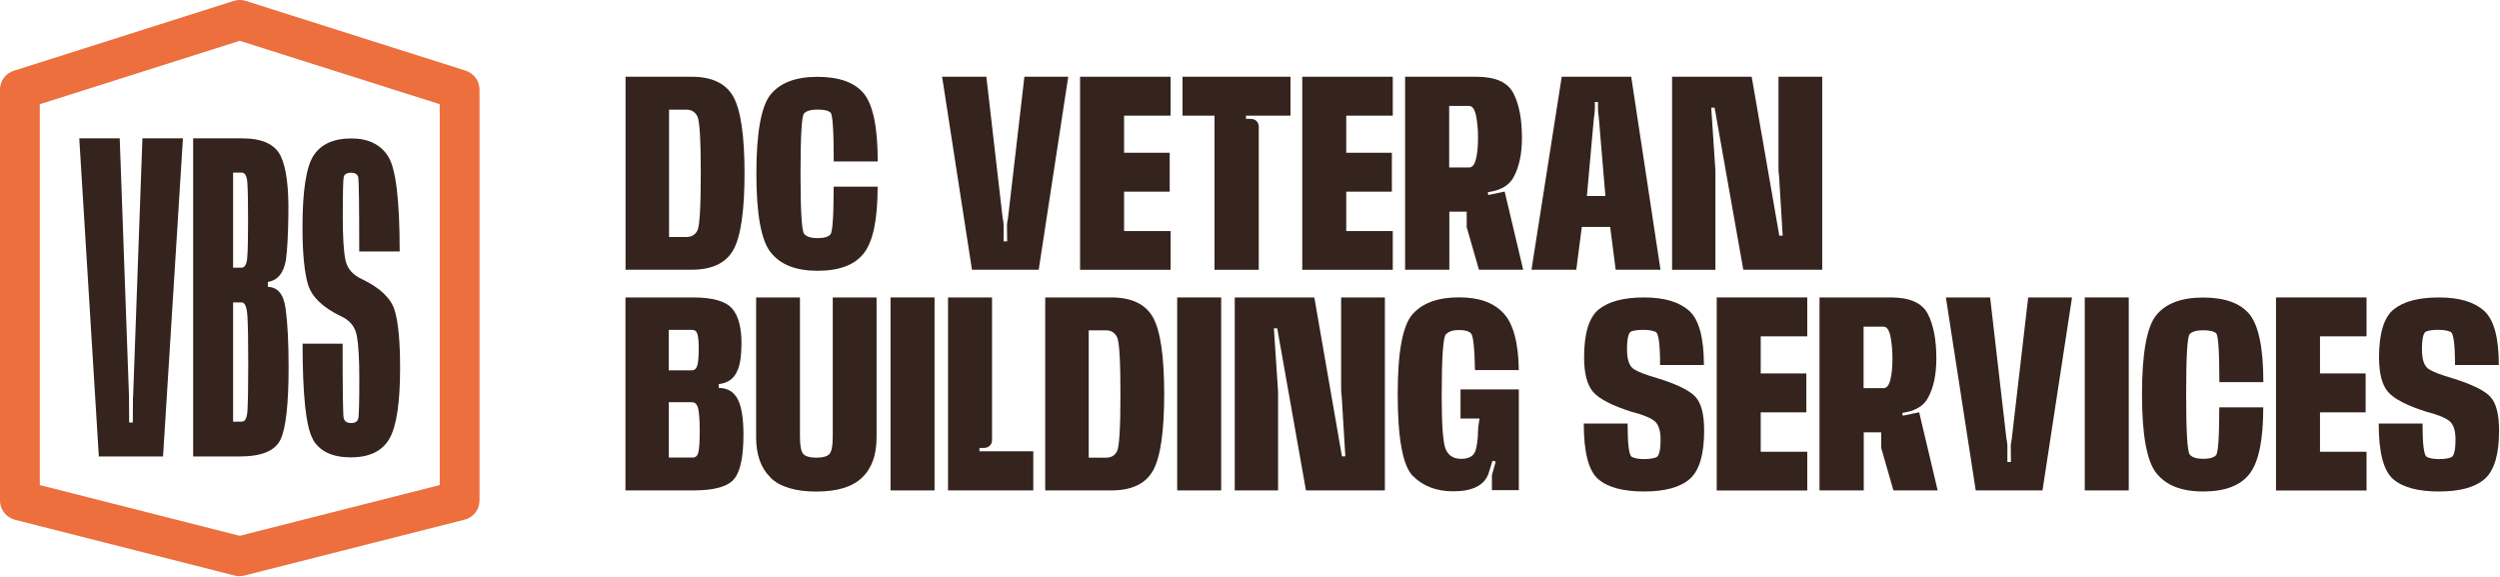
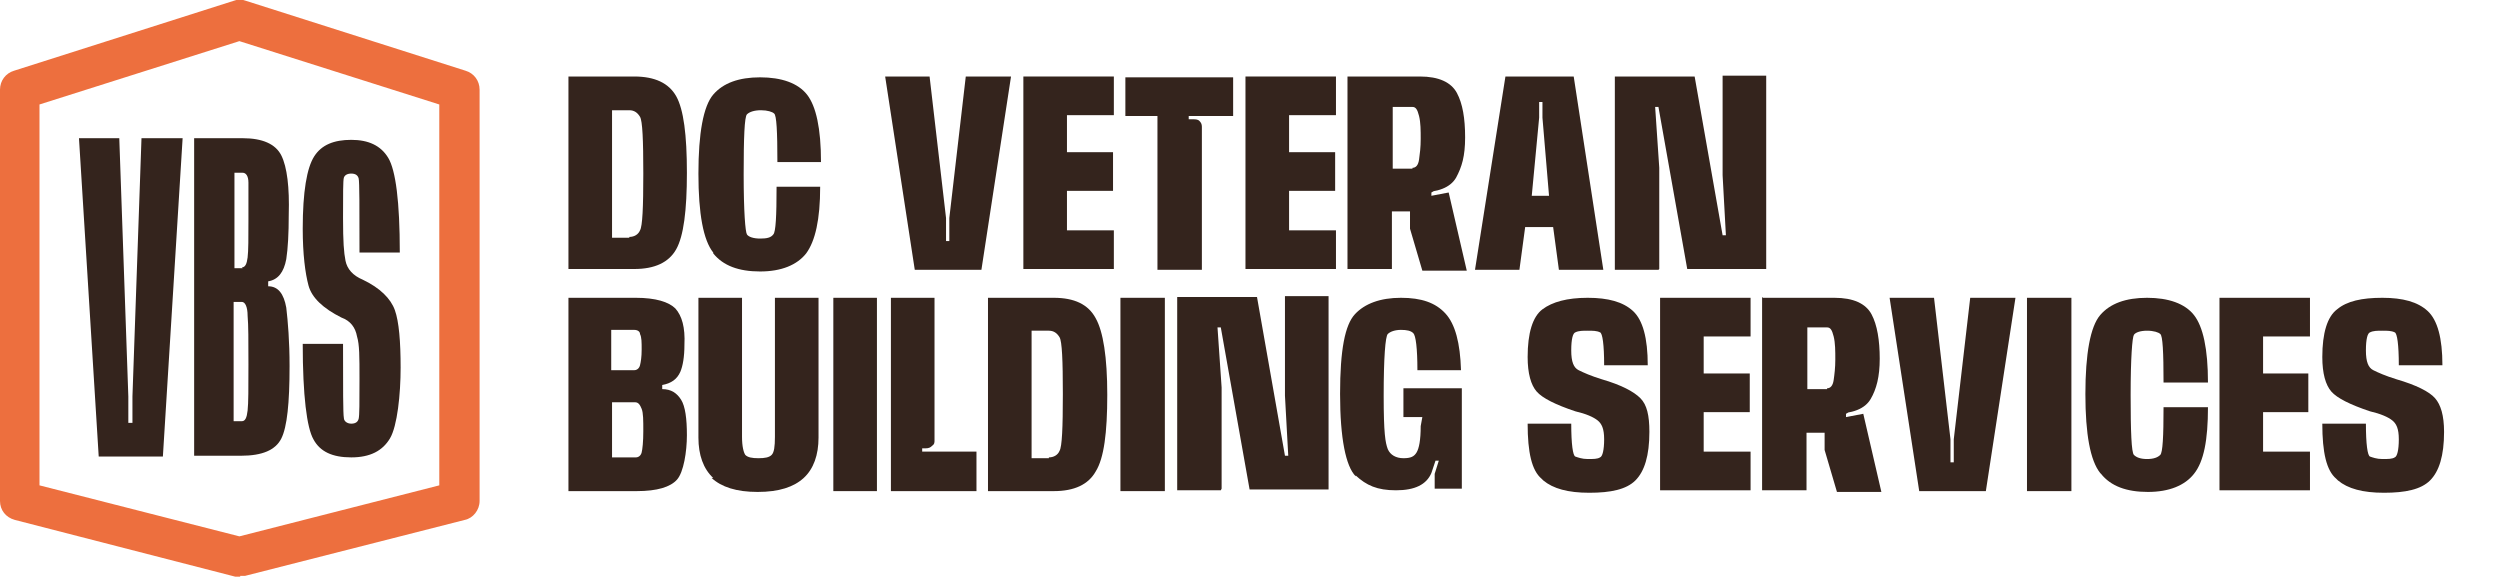
- <svg xmlns="http://www.w3.org/2000/svg" id="Layer_2" viewBox="0 0 303.93 70.05">
+ <svg xmlns="http://www.w3.org/2000/svg" id="Layer_2" version="1.1" viewBox="0 0 303.9 70.1">
  <defs>
-     <style>.cls-1{fill:#34241d;}.cls-2{fill:#ed6f3e;}</style>
+     <style>
+       .st0 {
+         fill: #34241d;
+       }
+ 
+       .st1 {
+         fill: #ed6f3e;
+       }
+     </style>
  </defs>
  <g id="Layer_1-2">
-     <path class="cls-1" d="M76.07,9.33h8.04c2.49,0,4.19.82,5.09,2.45.9,1.64,1.35,4.73,1.35,9.29s-.45,7.66-1.35,9.29c-.9,1.62-2.59,2.43-5.08,2.43h-8.04V9.33ZM83.49,28.81c.61,0,1.06-.26,1.33-.79.27-.53.41-2.84.41-6.94s-.14-6.37-.41-6.92-.72-.83-1.33-.83h-2.12v15.48h2.12Z" />
-     <path class="cls-1" d="M93.75,30.71c-1.18-1.47-1.76-4.68-1.76-9.61s.58-8.22,1.75-9.63c1.17-1.42,3.06-2.13,5.69-2.13s4.56.69,5.66,2.07,1.66,4.12,1.66,8.22h-5.35c0-3.7-.13-5.67-.38-5.93-.25-.25-.78-.38-1.58-.38s-1.36.16-1.65.47c-.29.31-.43,2.75-.43,7.32s.15,6.97.44,7.32.84.52,1.62.52,1.33-.15,1.58-.45c.26-.3.39-2.24.39-5.81h5.35c0,3.95-.55,6.64-1.66,8.07-1.1,1.44-2.99,2.16-5.64,2.16s-4.51-.74-5.68-2.21Z" />
-     <path class="cls-1" d="M124.59,9.33h5.33l-3.59,23.46h-8.12l-3.63-23.46h5.38l1.99,17.23c.03.11.06.23.07.37.02.14.03.27.04.39v2.02h.43l-.02-2.04c.01-.12.03-.24.05-.38.02-.13.04-.26.07-.38l2-17.22Z" />
-     <path class="cls-1" d="M131.36,9.33h11.01v4.73h-5.66v4.51h5.55v4.73h-5.55v4.79h5.66v4.71h-11.01V9.33Z" />
-     <path class="cls-1" d="M153.08,32.8h-5.37V14.06h-3.89v-4.73h13.13v4.73h-5.41v.39h.48c.33,0,.59.07.78.25.19.18.29.41.29.7v17.4Z" />
-     <path class="cls-1" d="M158.38,9.33h11.01v4.73h-5.66v4.51h5.55v4.73h-5.55v4.79h5.66v4.71h-11.01V9.33Z" />
-     <path class="cls-1" d="M170.9,9.33h8.66c2.32,0,3.82.67,4.51,2.02s1.03,3.15,1.03,5.4c0,2.02-.36,3.65-1.07,4.88-.71,1.23-2.24,1.84-4.58,1.84h-3.18v9.32h-5.38V9.33ZM178.38,27.65v-1.92h-5.69v-4.25l9.07-.1.59,1.2-1.41.76.07.37,1.99-.42,2.25,9.5h-5.38l-1.48-5.14ZM178.68,20.36c.38,0,.66-.34.83-1.03.17-.69.25-1.54.25-2.55,0-1.08-.09-2-.25-2.76-.17-.76-.45-1.14-.83-1.14h-2.43v7.48h2.43Z" />
-     <path class="cls-1" d="M189.94,9.33h8.45l3.56,23.46h-5.45l-.67-5.2h-3.45l-.67,5.2h-5.45l3.68-23.46ZM192.99,23.83h2.26l-.8-9.5c-.03-.2-.06-.43-.08-.68-.02-.26-.03-.5-.03-.73l.02-.51h-.41l.03.52c-.01.22-.02.46-.04.72-.02.26-.05.49-.09.69l-.85,9.49Z" />
-     <path class="cls-1" d="M208.64,32.8h-5.28V9.33h9.68l3.36,19.32h.41l-.44-7.27c-.02-.12-.04-.26-.05-.42s-.02-.31-.02-.45v-11.18h5.32v23.46h-9.6l-3.49-19.7h-.41l.49,7.35c.01.13.02.27.02.42,0,.15,0,.29,0,.43v11.51Z" />
-     <path class="cls-1" d="M76.07,36.16h8.22c2.38,0,3.97.45,4.75,1.35.78.9,1.16,2.35,1.14,4.36-.02,1.54-.2,2.63-.54,3.27-.37.9-1.12,1.42-2.23,1.56v.46c1.06,0,1.83.46,2.3,1.35.47.89.71,2.33.71,4.31,0,2.71-.38,4.52-1.15,5.43-.77.91-2.4,1.37-4.91,1.37h-8.29v-23.46ZM84.13,45.02c.34,0,.57-.2.68-.6.11-.4.17-1.05.17-1.94s-.05-1.51-.16-1.86c-.1-.35-.32-.52-.65-.52h-2.84v4.92h2.79ZM84.26,55.62c.35,0,.58-.21.68-.64s.16-1.28.16-2.57-.06-2.16-.18-2.7c-.12-.54-.37-.81-.76-.81h-2.82v6.72h2.92Z" />
-     <path class="cls-1" d="M93.72,58.06c-1.17-1.13-1.76-2.76-1.76-4.89v-17.01h5.33v16.86c0,1.19.15,1.92.43,2.2.29.28.82.42,1.58.42s1.26-.14,1.55-.42c.29-.28.43-1.01.43-2.2v-16.86h5.33v17.01c0,2.13-.58,3.76-1.76,4.89-1.17,1.13-3.02,1.7-5.56,1.7s-4.42-.56-5.6-1.7Z" />
-     <path class="cls-1" d="M108.31,36.16h5.35v23.46h-5.35v-23.46Z" />
-     <path class="cls-1" d="M119.12,54.46v.4h6.55v4.76h-10.37v-23.46h5.35v17.35c0,.28-.09.51-.28.68-.19.18-.44.27-.77.27h-.48Z" />
-     <path class="cls-1" d="M127.11,36.16h8.04c2.49,0,4.19.82,5.09,2.45.9,1.64,1.35,4.73,1.35,9.29s-.45,7.66-1.35,9.29c-.9,1.62-2.59,2.43-5.08,2.43h-8.04v-23.46ZM134.53,55.64c.61,0,1.06-.26,1.33-.79.27-.53.41-2.84.41-6.94s-.14-6.37-.41-6.92-.72-.83-1.33-.83h-2.12v15.48h2.12Z" />
-     <path class="cls-1" d="M143.17,36.16h5.35v23.46h-5.35v-23.46Z" />
-     <path class="cls-1" d="M155.45,59.62h-5.28v-23.46h9.68l3.36,19.32h.41l-.44-7.27c-.02-.12-.04-.26-.05-.42s-.02-.31-.02-.45v-11.18h5.32v23.46h-9.6l-3.49-19.7h-.41l.49,7.35c.01.13.02.27.02.42,0,.15,0,.29,0,.43v11.51Z" />
-     <path class="cls-1" d="M171.85,57.89c-1.24-1.23-1.86-4.57-1.86-10,0-5.15.61-8.39,1.84-9.73,1.22-1.34,3.09-2.01,5.59-2.01s4.2.63,5.41,1.9,1.84,3.58,1.89,6.94h-5.33c-.05-2.69-.22-4.17-.48-4.45-.27-.28-.76-.42-1.47-.42s-1.27.18-1.6.54c-.33.36-.5,2.88-.5,7.55,0,3.57.17,5.72.51,6.46.34.74.96,1.11,1.85,1.11.77,0,1.3-.22,1.59-.66s.46-1.49.49-3.15l.16-1.09h-2.31v-3.54h7.09v12.25h-3.27v-1.84l.46-1.64-.39-.1-.51,1.64c-.55,1.39-1.97,2.08-4.28,2.08-2.01,0-3.64-.62-4.88-1.85Z" />
-     <path class="cls-1" d="M194.36,58.23c-1.16-1.01-1.74-3.25-1.74-6.74h5.33c0,2.52.17,3.87.51,4.05.34.18.83.27,1.48.27s1.16-.07,1.5-.22c.34-.14.52-.87.52-2.16,0-1.14-.27-1.91-.81-2.3-.54-.39-1.44-.75-2.7-1.06-2.41-.77-3.97-1.58-4.7-2.43-.73-.85-1.09-2.25-1.09-4.2,0-2.93.6-4.88,1.8-5.84,1.2-.96,3.03-1.44,5.49-1.44s4.26.54,5.47,1.61c1.21,1.07,1.81,3.27,1.81,6.6h-5.33c0-2.52-.18-3.86-.53-4.02-.36-.16-.85-.25-1.48-.25s-1.14.06-1.49.19c-.34.12-.52.85-.52,2.19,0,1.26.28,2.06.85,2.41.57.35,1.5.7,2.79,1.07,2.4.74,3.95,1.5,4.67,2.27.72.77,1.07,2.14,1.07,4.11,0,2.87-.57,4.83-1.72,5.86s-3.01,1.55-5.58,1.55-4.44-.5-5.59-1.51Z" />
-     <path class="cls-1" d="M208.79,36.16h11.01v4.73h-5.66v4.51h5.55v4.73h-5.55v4.79h5.66v4.71h-11.01v-23.46Z" />
-     <path class="cls-1" d="M221.3,36.16h8.66c2.32,0,3.82.67,4.51,2.02s1.03,3.15,1.03,5.4c0,2.02-.36,3.65-1.07,4.88-.71,1.23-2.24,1.84-4.58,1.84h-3.18v9.32h-5.38v-23.46ZM228.79,54.48v-1.92h-5.69v-4.25l9.07-.1.59,1.2-1.41.76.07.37,1.99-.42,2.25,9.5h-5.38l-1.48-5.14ZM229.08,47.19c.38,0,.66-.34.83-1.03.17-.69.25-1.54.25-2.55,0-1.08-.09-2-.25-2.76-.17-.76-.45-1.14-.83-1.14h-2.43v7.48h2.43Z" />
-     <path class="cls-1" d="M246.67,36.16h5.33l-3.59,23.46h-8.12l-3.63-23.46h5.38l1.99,17.23c.03.11.06.23.07.37.02.14.03.27.04.39v2.02h.43l-.02-2.04c.01-.12.03-.24.05-.38.02-.13.04-.26.07-.38l2-17.22Z" />
-     <path class="cls-1" d="M253.55,36.16h5.35v23.46h-5.35v-23.46Z" />
-     <path class="cls-1" d="M262.27,57.54c-1.18-1.47-1.76-4.68-1.76-9.61s.58-8.22,1.75-9.63c1.17-1.42,3.06-2.13,5.69-2.13s4.56.69,5.66,2.07,1.66,4.12,1.66,8.22h-5.35c0-3.7-.13-5.67-.38-5.93-.25-.25-.78-.38-1.58-.38s-1.36.16-1.65.47c-.29.31-.43,2.75-.43,7.32s.15,6.97.44,7.32.84.52,1.62.52,1.33-.15,1.58-.45c.26-.3.39-2.24.39-5.81h5.35c0,3.95-.55,6.64-1.66,8.07-1.1,1.44-2.99,2.16-5.64,2.16s-4.51-.74-5.68-2.21Z" />
-     <path class="cls-1" d="M276.81,36.16h11.01v4.73h-5.66v4.51h5.55v4.73h-5.55v4.79h5.66v4.71h-11.01v-23.46Z" />
-     <path class="cls-1" d="M291.04,58.23c-1.16-1.01-1.74-3.25-1.74-6.74h5.33c0,2.52.17,3.87.51,4.05.34.18.83.27,1.48.27s1.16-.07,1.5-.22c.34-.14.52-.87.52-2.16,0-1.14-.27-1.91-.81-2.3-.54-.39-1.44-.75-2.7-1.06-2.41-.77-3.97-1.58-4.7-2.43-.73-.85-1.09-2.25-1.09-4.2,0-2.93.6-4.88,1.8-5.84,1.2-.96,3.03-1.44,5.49-1.44s4.26.54,5.47,1.61c1.21,1.07,1.81,3.27,1.81,6.6h-5.33c0-2.52-.18-3.86-.53-4.02-.36-.16-.85-.25-1.48-.25s-1.14.06-1.49.19c-.34.12-.52.85-.52,2.19,0,1.26.28,2.06.85,2.41.57.35,1.5.7,2.79,1.07,2.4.74,3.95,1.5,4.67,2.27.72.77,1.07,2.14,1.07,4.11,0,2.87-.57,4.83-1.72,5.86s-3.01,1.55-5.58,1.55-4.44-.5-5.59-1.51Z" />
-     <path class="cls-1" d="M17.33,16.82h4.92l-2.42,38.67h-7.81l-2.38-38.67h4.92l1.13,31.37v.56l.02,2.62h.44l.02-2.62v-.28c0-.09,0-.18.02-.28l1.13-31.37Z" />
-     <path class="cls-1" d="M23.48,16.82h5.98c2.43,0,3.99.72,4.68,2.15.69,1.44,1,3.85.93,7.25-.03,2.34-.13,4.12-.29,5.36-.28,1.62-1.01,2.51-2.2,2.69v.61c1.19.02,1.91.88,2.15,2.6.24,1.71.37,4.09.37,7.13,0,4.51-.33,7.44-.98,8.82-.65,1.37-2.29,2.06-4.92,2.06h-5.71V16.82ZM29.38,32.54c.39,0,.62-.4.69-1.21s.1-2.35.1-4.62-.03-3.73-.09-4.53-.29-1.2-.7-1.2h-1.03v11.56h1.03ZM29.43,51.25c.38,0,.6-.42.66-1.26.06-.84.1-2.72.1-5.64s-.03-4.8-.1-5.91c-.07-1.12-.3-1.68-.71-1.68h-1.03v14.5h1.08Z" />
-     <path class="cls-1" d="M38.07,53.42c-.85-1.44-1.27-5.33-1.27-11.64h4.87c0,5.55.04,8.55.12,8.99.08.44.38.66.91.66s.82-.21.89-.64.11-2.01.11-4.75c0-2.4-.1-4.15-.31-5.24-.2-1.09-.85-1.88-1.92-2.35-2.24-1.08-3.57-2.38-4.02-3.89-.44-1.52-.66-3.83-.66-6.93,0-4.49.46-7.41,1.38-8.77s2.44-2.03,4.54-2.03,3.6.74,4.52,2.22c.92,1.48,1.38,5.32,1.38,11.52h-4.92c0-5.63-.04-8.64-.12-9.01s-.38-.56-.88-.56-.82.18-.89.54c-.07.36-.11,1.98-.11,4.87,0,2.45.11,4.19.33,5.23.22,1.04.92,1.82,2.09,2.34,2.14,1.04,3.43,2.29,3.88,3.72.45,1.44.67,3.79.67,7.05,0,4.21-.43,7.07-1.3,8.58s-2.42,2.27-4.68,2.27-3.78-.72-4.63-2.17Z" />
-     <path class="cls-2" d="M29.16,70.05c-.2,0-.4-.02-.59-.07L1.82,63.19c-1.07-.27-1.82-1.24-1.82-2.34V10.9c0-1.05.68-1.99,1.69-2.3L28.43.11c.48-.15.99-.15,1.46,0l26.74,8.48c1,.32,1.69,1.25,1.69,2.3v49.95c0,1.11-.75,2.07-1.82,2.34l-26.74,6.78c-.19.05-.39.07-.59.07ZM4.84,58.97l24.32,6.17,24.32-6.17V12.67l-24.32-7.71L4.84,12.67v46.3ZM55.9,60.85h0,0Z" />
+     <path class="st0" d="M69.1,9.3h8c2.5,0,4.2.8,5.1,2.4.9,1.6,1.3,4.7,1.3,9.3s-.4,7.7-1.3,9.3c-.9,1.6-2.6,2.4-5.1,2.4h-8V9.3h0ZM76.5,28.8c.6,0,1.1-.3,1.3-.8.3-.5.4-2.8.4-6.9s-.1-6.4-.4-6.9-.7-.8-1.3-.8h-2.1v15.5s2.1,0,2.1,0Z" />
+     <path class="st0" d="M86.7,30.7c-1.2-1.5-1.8-4.7-1.8-9.6s.6-8.2,1.8-9.6c1.2-1.4,3.1-2.1,5.7-2.1s4.6.7,5.7,2.1,1.7,4.1,1.7,8.2h-5.3c0-3.7-.1-5.7-.4-5.9-.2-.2-.8-.4-1.6-.4s-1.4.2-1.7.5-.4,2.8-.4,7.3.2,7,.4,7.3.8.5,1.6.5,1.3-.1,1.6-.5c.3-.3.4-2.2.4-5.8h5.3c0,4-.6,6.6-1.7,8.1-1.1,1.4-3,2.2-5.6,2.2s-4.5-.7-5.7-2.2h0Z" />
+     <path class="st0" d="M117.6,9.3h5.3l-3.6,23.5h-8.1l-3.6-23.5h5.4l2,17.2c0,.1,0,.2,0,.4,0,.1,0,.3,0,.4v2h.4v-2c0-.1,0-.2,0-.4,0-.1,0-.3,0-.4l2-17.2h0Z" />
+     <path class="st0" d="M124.4,9.3h11v4.7h-5.7v4.5h5.6v4.7h-5.6v4.8h5.7v4.7h-11V9.3Z" />
+     <path class="st0" d="M146.1,32.8h-5.4V14.1h-3.9v-4.7h13.1v4.7h-5.4v.4h.5c.3,0,.6,0,.8.2s.3.4.3.7v17.4h0Z" />
+     <path class="st0" d="M151.4,9.3h11v4.7h-5.7v4.5h5.6v4.7h-5.6v4.8h5.7v4.7h-11V9.3Z" />
+     <path class="st0" d="M163.9,9.3h8.7c2.3,0,3.8.7,4.5,2s1,3.1,1,5.4-.4,3.6-1.1,4.9c-.7,1.2-2.2,1.8-4.6,1.8h-3.2v9.3h-5.4V9.3h0ZM171.4,27.6v-1.9h-5.7v-4.2h9.1c0-.1.6,1.1.6,1.1l-1.4.8v.4c0,0,2.1-.4,2.1-.4l2.2,9.5h-5.4l-1.5-5.1h0ZM171.7,20.4c.4,0,.7-.3.8-1s.2-1.5.2-2.5,0-2-.2-2.8c-.2-.8-.4-1.1-.8-1.1h-2.4v7.5h2.4Z" />
+     <path class="st0" d="M182.9,9.3h8.4l3.6,23.5h-5.4l-.7-5.2h-3.4l-.7,5.2h-5.4s3.7-23.5,3.7-23.5ZM186,23.8h2.3l-.8-9.5c0-.2,0-.4,0-.7,0-.3,0-.5,0-.7v-.5s-.4,0-.4,0v.5c0,.2,0,.5,0,.7,0,.3,0,.5,0,.7l-.9,9.5h0Z" />
+     <path class="st0" d="M201.6,32.8h-5.3V9.3h9.7l3.4,19.3h.4l-.4-7.3c0-.1,0-.3,0-.4s0-.3,0-.5v-11.2h5.3v23.5h-9.6l-3.5-19.7h-.4l.5,7.4c0,.1,0,.3,0,.4v11.9h0Z" />
+     <path class="st0" d="M69.1,36.2h8.2c2.4,0,4,.5,4.8,1.3.8.9,1.2,2.3,1.1,4.4,0,1.5-.2,2.6-.5,3.3-.4.9-1.1,1.4-2.2,1.6v.5c1.1,0,1.8.5,2.3,1.3s.7,2.3.7,4.3-.4,4.5-1.2,5.4c-.8.9-2.4,1.4-4.9,1.4h-8.3v-23.5ZM77.1,45c.3,0,.6-.2.7-.6.1-.4.2-1,.2-1.9s0-1.5-.2-1.9c0-.3-.3-.5-.7-.5h-2.8v4.9h2.8ZM77.3,55.6c.3,0,.6-.2.7-.6s.2-1.3.2-2.6,0-2.2-.2-2.7-.4-.8-.8-.8h-2.8v6.7h2.9Z" />
+     <path class="st0" d="M86.7,58.1c-1.2-1.1-1.8-2.8-1.8-4.9v-17h5.3v16.9c0,1.2.2,1.9.4,2.2.3.3.8.4,1.6.4s1.3-.1,1.6-.4.4-1,.4-2.2v-16.9h5.3v17c0,2.1-.6,3.8-1.8,4.9-1.2,1.1-3,1.7-5.6,1.7s-4.4-.6-5.6-1.7h0Z" />
+     <path class="st0" d="M101.3,36.2h5.3v23.5h-5.3v-23.5Z" />
+     <path class="st0" d="M112.1,54.5v.4h6.6v4.8h-10.4v-23.5h5.3v17.3c0,.3,0,.5-.3.7-.2.2-.4.3-.8.3,0,0-.5,0-.5,0Z" />
+     <path class="st0" d="M120.1,36.2h8c2.5,0,4.2.8,5.1,2.5.9,1.6,1.4,4.7,1.4,9.3s-.4,7.7-1.4,9.3c-.9,1.6-2.6,2.4-5.1,2.4h-8v-23.5h0ZM127.5,55.6c.6,0,1.1-.3,1.3-.8.3-.5.4-2.8.4-6.9s-.1-6.4-.4-6.9-.7-.8-1.3-.8h-2.1v15.5s2.1,0,2.1,0Z" />
+     <path class="st0" d="M136.2,36.2h5.4v23.5h-5.4v-23.5Z" />
+     <path class="st0" d="M148.4,59.6h-5.3v-23.5h9.7l3.4,19.3h.4l-.4-7.3c0-.1,0-.3,0-.4s0-.3,0-.5v-11.2h5.3v23.5h-9.6l-3.5-19.7h-.4l.5,7.3c0,.1,0,.3,0,.4v11.9h0Z" />
+     <path class="st0" d="M164.8,57.9c-1.2-1.2-1.9-4.6-1.9-10s.6-8.4,1.8-9.7c1.2-1.3,3.1-2,5.6-2s4.2.6,5.4,1.9,1.8,3.6,1.9,6.9h-5.3c0-2.7-.2-4.2-.5-4.5-.3-.3-.8-.4-1.5-.4s-1.3.2-1.6.5-.5,2.9-.5,7.5.2,5.7.5,6.5c.3.7,1,1.1,1.9,1.1s1.3-.2,1.6-.7.5-1.5.5-3.2l.2-1.1h-2.3v-3.5h7.1v12.2h-3.3v-1.8l.5-1.6h-.4c0,0-.5,1.5-.5,1.5-.6,1.4-2,2.1-4.3,2.1s-3.6-.6-4.9-1.8h0Z" />
+     <path class="st0" d="M187.4,58.2c-1.2-1-1.7-3.2-1.7-6.7h5.3c0,2.5.2,3.9.5,4s.8.3,1.5.3,1.2,0,1.5-.2c.3-.1.5-.9.5-2.2s-.3-1.9-.8-2.3-1.4-.8-2.7-1.1c-2.4-.8-4-1.6-4.7-2.4s-1.1-2.2-1.1-4.2c0-2.9.6-4.9,1.8-5.8s3-1.4,5.5-1.4,4.3.5,5.5,1.6,1.8,3.3,1.8,6.6h-5.3c0-2.5-.2-3.9-.5-4-.4-.2-.9-.2-1.5-.2s-1.1,0-1.5.2c-.3.1-.5.8-.5,2.2s.3,2.1.9,2.4,1.5.7,2.8,1.1c2.4.7,3.9,1.5,4.7,2.3s1.1,2.1,1.1,4.1c0,2.9-.6,4.8-1.7,5.9s-3,1.5-5.6,1.5-4.4-.5-5.6-1.5h0Z" />
+     <path class="st0" d="M201.8,36.2h11v4.7h-5.7v4.5h5.6v4.7h-5.6v4.8h5.7v4.7h-11v-23.5h0Z" />
+     <path class="st0" d="M214.3,36.2h8.7c2.3,0,3.8.7,4.5,2s1,3.2,1,5.4-.4,3.7-1.1,4.9-2.2,1.8-4.6,1.8h-3.2v9.3h-5.4v-23.5h0ZM221.8,54.5v-1.9h-5.7v-4.2h9.1c0,0,.6,1.1.6,1.1l-1.4.8v.4c0,0,2.1-.4,2.1-.4l2.2,9.5h-5.4l-1.5-5.1h0ZM222.1,47.2c.4,0,.7-.3.8-1s.2-1.5.2-2.5,0-2-.2-2.8c-.2-.8-.4-1.1-.8-1.1h-2.4v7.5s2.4,0,2.4,0Z" />
+     <path class="st0" d="M239.7,36.2h5.3l-3.6,23.5h-8.1l-3.6-23.5h5.4l2,17.2c0,.1,0,.2,0,.4,0,.1,0,.3,0,.4v2h.4v-2c0-.1,0-.2,0-.4,0-.1,0-.3,0-.4l2-17.2h0Z" />
+     <path class="st0" d="M246.5,36.2h5.3v23.5h-5.4v-23.5h0Z" />
+     <path class="st0" d="M255.3,57.5c-1.2-1.5-1.8-4.7-1.8-9.6s.6-8.2,1.8-9.6c1.2-1.4,3.1-2.1,5.7-2.1s4.6.7,5.7,2.1,1.7,4.1,1.7,8.2h-5.4c0-3.7-.1-5.7-.4-5.9-.2-.2-.8-.4-1.6-.4s-1.4.2-1.6.5-.4,2.8-.4,7.3.1,7,.4,7.3.8.5,1.6.5,1.3-.2,1.6-.5c.3-.3.4-2.2.4-5.8h5.4c0,4-.5,6.6-1.7,8.1-1.1,1.4-3,2.2-5.6,2.2s-4.5-.7-5.7-2.2h0Z" />
+     <path class="st0" d="M269.8,36.2h11v4.7h-5.7v4.5h5.5v4.7h-5.5v4.8h5.7v4.7h-11v-23.5h0Z" />
+     <path class="st0" d="M284,58.2c-1.2-1-1.7-3.2-1.7-6.7h5.3c0,2.5.2,3.9.5,4s.8.3,1.5.3,1.2,0,1.5-.2c.3-.1.5-.9.5-2.2s-.3-1.9-.8-2.3-1.4-.8-2.7-1.1c-2.4-.8-4-1.6-4.7-2.4s-1.1-2.2-1.1-4.2c0-2.9.6-4.9,1.8-5.8,1.2-1,3-1.4,5.5-1.4s4.3.5,5.5,1.6,1.8,3.3,1.8,6.6h-5.3c0-2.5-.2-3.9-.5-4-.4-.2-.9-.2-1.5-.2s-1.1,0-1.5.2c-.3.1-.5.8-.5,2.2s.3,2.1.9,2.4,1.5.7,2.8,1.1c2.4.7,4,1.5,4.7,2.3s1.1,2.1,1.1,4.1c0,2.9-.6,4.8-1.7,5.9s-3,1.5-5.6,1.5-4.4-.5-5.6-1.5h0Z" />
+     <path class="st0" d="M17.3,16.8h4.9l-2.4,38.7h-7.8l-2.4-38.7h4.9l1.1,31.4v3.2h.5v-2.6s0-.3,0-.3c0,0,0-.2,0-.3l1.1-31.4h0Z" />
+     <path class="st0" d="M23.5,16.8h6c2.4,0,4,.7,4.7,2.1.7,1.4,1,3.9.9,7.2,0,2.3-.1,4.1-.3,5.4-.3,1.6-1,2.5-2.2,2.7v.6c1.2,0,1.9.9,2.2,2.6.2,1.7.4,4.1.4,7.1,0,4.5-.3,7.4-1,8.8-.7,1.4-2.3,2.1-4.9,2.1h-5.7V16.8h0ZM29.4,32.5c.4,0,.6-.4.7-1.2s.1-2.4.1-4.6,0-3.7,0-4.5-.3-1.2-.7-1.2h-1v11.6h1ZM29.4,51.2c.4,0,.6-.4.7-1.3s.1-2.7.1-5.6,0-4.8-.1-5.9c0-1.1-.3-1.7-.7-1.7h-1v14.5h1.1Z" />
+     <path class="st0" d="M38.1,53.4c-.8-1.4-1.3-5.3-1.3-11.6h4.9c0,5.5,0,8.5.1,9,0,.4.4.7.9.7s.8-.2.9-.6.1-2,.1-4.8,0-4.2-.3-5.2c-.2-1.1-.8-1.9-1.9-2.3-2.2-1.1-3.6-2.4-4-3.9-.4-1.5-.7-3.8-.7-6.9,0-4.5.5-7.4,1.4-8.8s2.4-2,4.5-2,3.6.7,4.5,2.2c.9,1.5,1.4,5.3,1.4,11.5h-4.9c0-5.6,0-8.6-.1-9s-.4-.6-.9-.6-.8.2-.9.5-.1,2-.1,4.9.1,4.2.3,5.2c.2,1,.9,1.8,2.1,2.3,2.1,1,3.4,2.3,3.9,3.7.5,1.4.7,3.8.7,7s-.4,7.1-1.3,8.6-2.4,2.3-4.7,2.3-3.8-.7-4.6-2.2h0Z" />
+     <path class="st1" d="M29.2,70.1c-.2,0-.4,0-.6,0L1.8,63.2c-1.1-.3-1.8-1.2-1.8-2.3V10.9c0-1.1.7-2,1.7-2.3L28.4.1c.5-.2,1-.2,1.5,0l26.7,8.5c1,.3,1.7,1.2,1.7,2.3v50c0,1.1-.8,2.1-1.8,2.3l-26.7,6.8c-.2,0-.4,0-.6,0h0ZM4.8,59l24.3,6.2,24.3-6.2V12.7l-24.3-7.7L4.8,12.7v46.3ZM55.9,60.8h0Z" />
  </g>
</svg>
